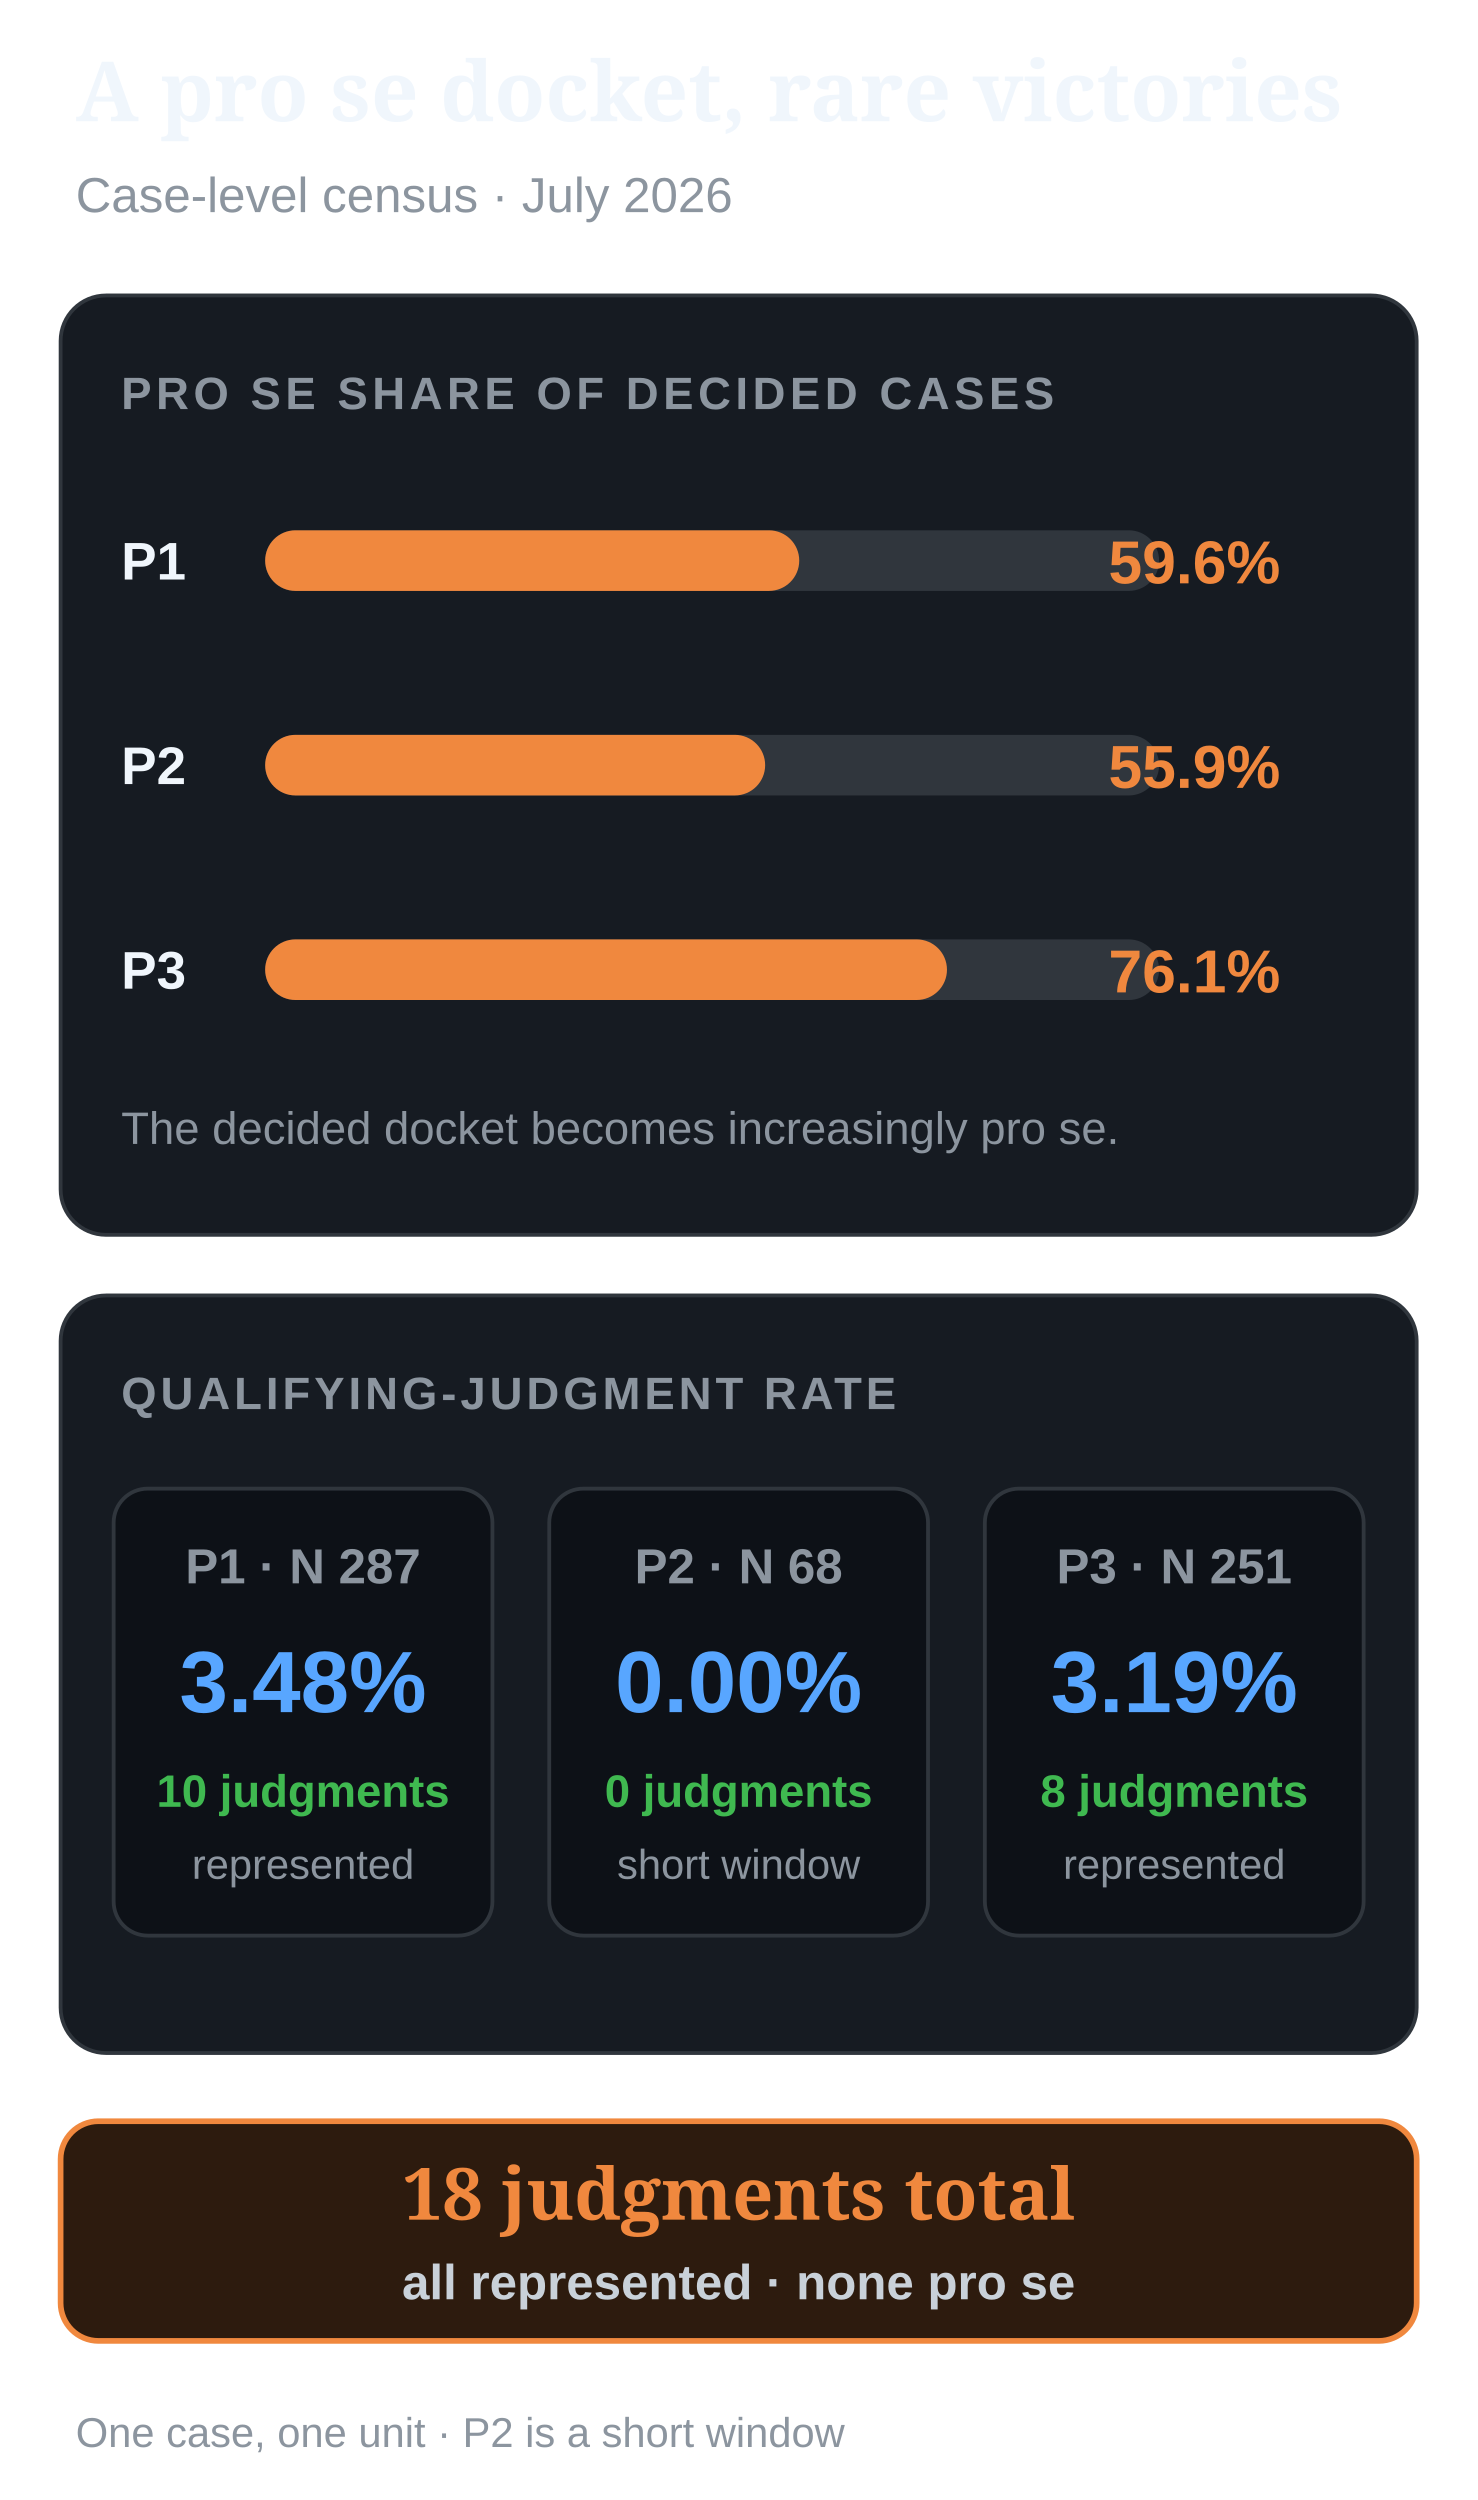
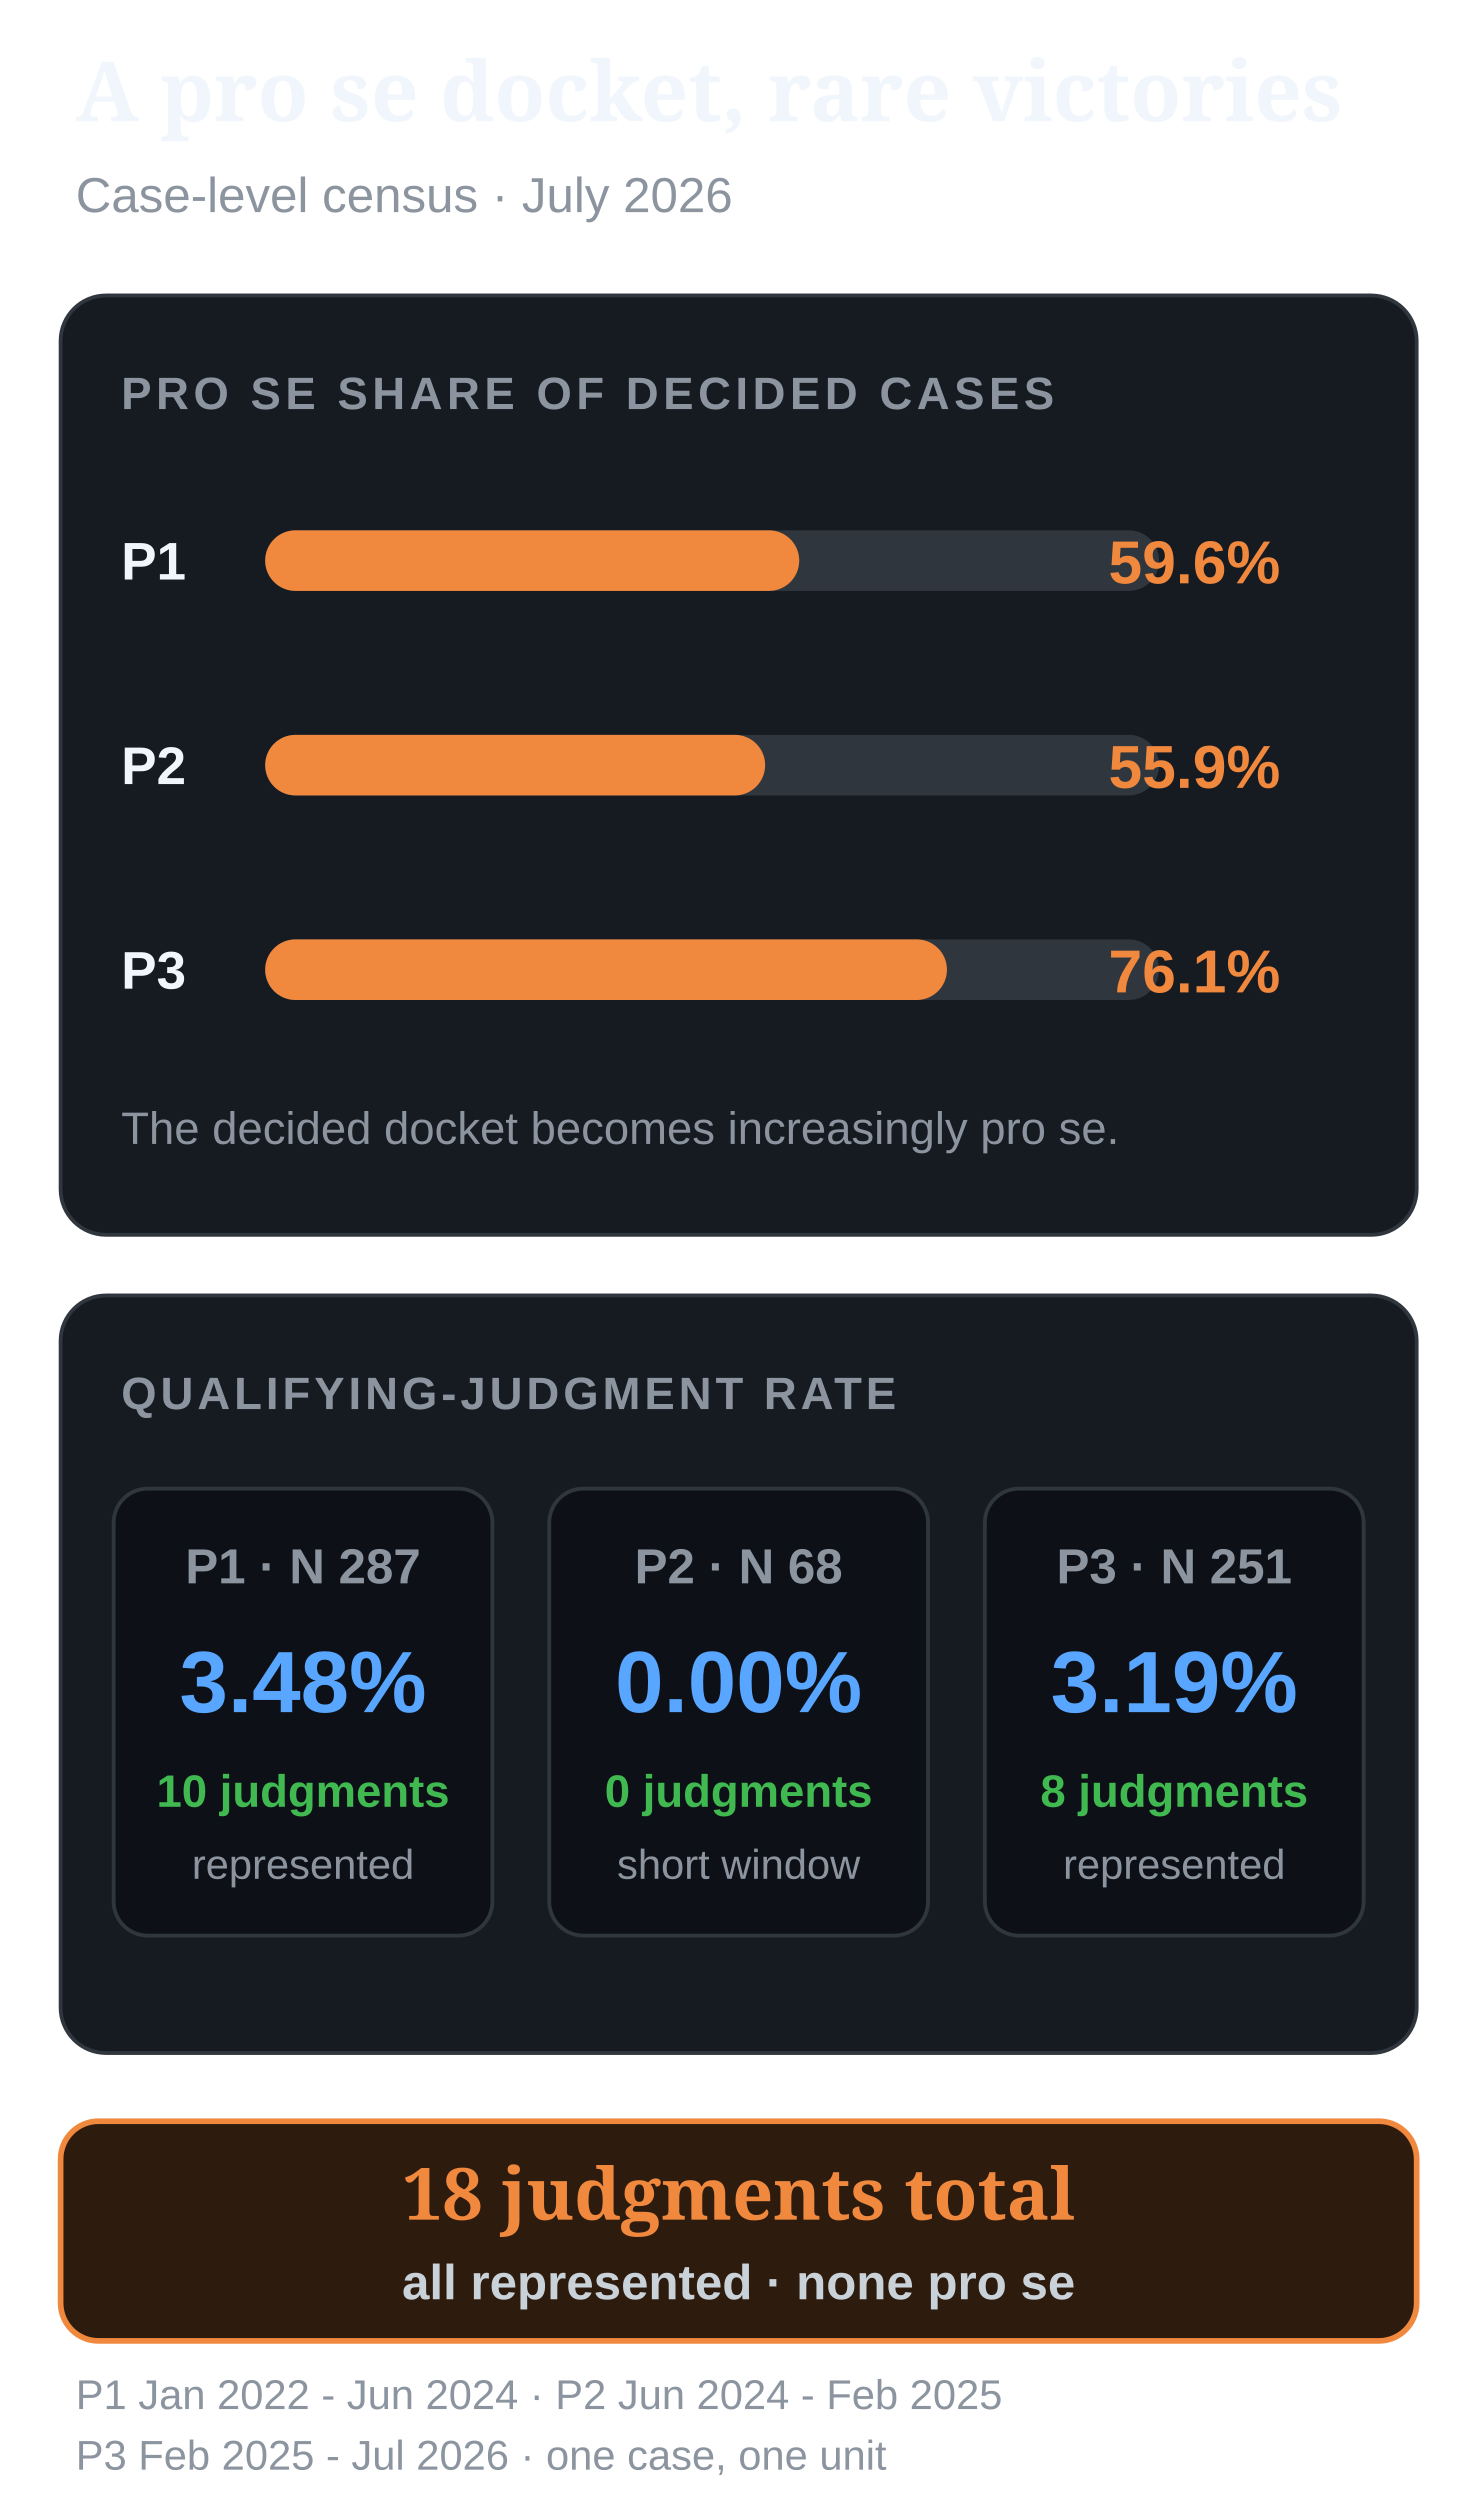
<svg xmlns="http://www.w3.org/2000/svg" width="390" height="660" viewBox="0 0 390 660" role="img" aria-labelledby="title desc">
  <g font-family="-apple-system, BlinkMacSystemFont, Segoe UI, Arial, sans-serif">
    <text x="20" y="32" fill="#f0f6fc" font-family="Georgia, Cambria, serif" font-size="22" font-weight="700">A pro se docket, rare victories</text>
    <text x="20" y="56" fill="#8c959f" font-size="13">Case-level census · July 2026</text>
    <rect x="16" y="78" width="358" height="248" rx="12" fill="#161b22" stroke="#30363d" />
    <text x="32" y="108" fill="#8c959f" font-size="12" font-weight="700" letter-spacing="1.2">PRO SE SHARE OF DECIDED CASES</text>
    <text x="32" y="153" fill="#f0f6fc" font-size="14" font-weight="700">P1</text>
    <rect x="70" y="140" width="236" height="16" rx="8" fill="#30363d" />
    <rect x="70" y="140" width="141" height="16" rx="8" fill="#f0883e" />
    <text x="338" y="154" fill="#f0883e" font-size="16" font-weight="700" text-anchor="end">59.6%</text>
    <text x="32" y="207" fill="#f0f6fc" font-size="14" font-weight="700">P2</text>
    <rect x="70" y="194" width="236" height="16" rx="8" fill="#30363d" />
    <rect x="70" y="194" width="132" height="16" rx="8" fill="#f0883e" />
    <text x="338" y="208" fill="#f0883e" font-size="16" font-weight="700" text-anchor="end">55.9%</text>
    <text x="32" y="261" fill="#f0f6fc" font-size="14" font-weight="700">P3</text>
    <rect x="70" y="248" width="236" height="16" rx="8" fill="#30363d" />
    <rect x="70" y="248" width="180" height="16" rx="8" fill="#f0883e" />
    <text x="338" y="262" fill="#f0883e" font-size="16" font-weight="700" text-anchor="end">76.1%</text>
    <text x="32" y="302" fill="#8c959f" font-size="12">The decided docket becomes increasingly pro se.</text>
    <rect x="16" y="342" width="358" height="200" rx="12" fill="#161b22" stroke="#30363d" />
    <text x="32" y="372" fill="#8c959f" font-size="12" font-weight="700" letter-spacing="1.05">QUALIFYING-JUDGMENT RATE</text>
    <g transform="translate(30 393)">
      <rect width="100" height="118" rx="9" fill="#0d1117" stroke="#30363d" />
      <text x="50" y="25" fill="#8c959f" font-size="13" font-weight="700" text-anchor="middle">P1 · N 287</text>
      <text x="50" y="59" fill="#58a6ff" font-size="23" font-weight="700" text-anchor="middle">3.48%</text>
      <text x="50" y="84" fill="#3fb950" font-size="12" font-weight="700" text-anchor="middle">10 judgments</text>
      <text x="50" y="103" fill="#8c959f" font-size="11" text-anchor="middle">represented</text>
    </g>
    <g transform="translate(145 393)">
      <rect width="100" height="118" rx="9" fill="#0d1117" stroke="#30363d" />
      <text x="50" y="25" fill="#8c959f" font-size="13" font-weight="700" text-anchor="middle">P2 · N 68</text>
      <text x="50" y="59" fill="#58a6ff" font-size="23" font-weight="700" text-anchor="middle">0.00%</text>
      <text x="50" y="84" fill="#3fb950" font-size="12" font-weight="700" text-anchor="middle">0 judgments</text>
      <text x="50" y="103" fill="#8c959f" font-size="11" text-anchor="middle">short window</text>
    </g>
    <g transform="translate(260 393)">
      <rect width="100" height="118" rx="9" fill="#0d1117" stroke="#30363d" />
      <text x="50" y="25" fill="#8c959f" font-size="13" font-weight="700" text-anchor="middle">P3 · N 251</text>
      <text x="50" y="59" fill="#58a6ff" font-size="23" font-weight="700" text-anchor="middle">3.19%</text>
      <text x="50" y="84" fill="#3fb950" font-size="12" font-weight="700" text-anchor="middle">8 judgments</text>
      <text x="50" y="103" fill="#8c959f" font-size="11" text-anchor="middle">represented</text>
    </g>
    <rect x="16" y="560" width="358" height="58" rx="10" fill="#2d1b0e" stroke="#f0883e" stroke-width="1.5" />
    <text x="195" y="586" fill="#f0883e" font-family="Georgia, Cambria, serif" font-size="19" font-weight="700" text-anchor="middle">18 judgments total</text>
    <text x="195" y="607" fill="#c9d1d9" font-size="13" font-weight="700" text-anchor="middle">all represented · none pro se</text>
-     <text x="20" y="646" fill="#8c959f" font-size="11">One case, one unit · P2 is a short window</text>
+     <text x="20" y="636" fill="#8c959f" font-size="11">P1 Jan 2022 - Jun 2024 · P2 Jun 2024 - Feb 2025</text>
+     <text x="20" y="652" fill="#8c959f" font-size="11">P3 Feb 2025 - Jul 2026 · one case, one unit</text>
  </g>
</svg>
